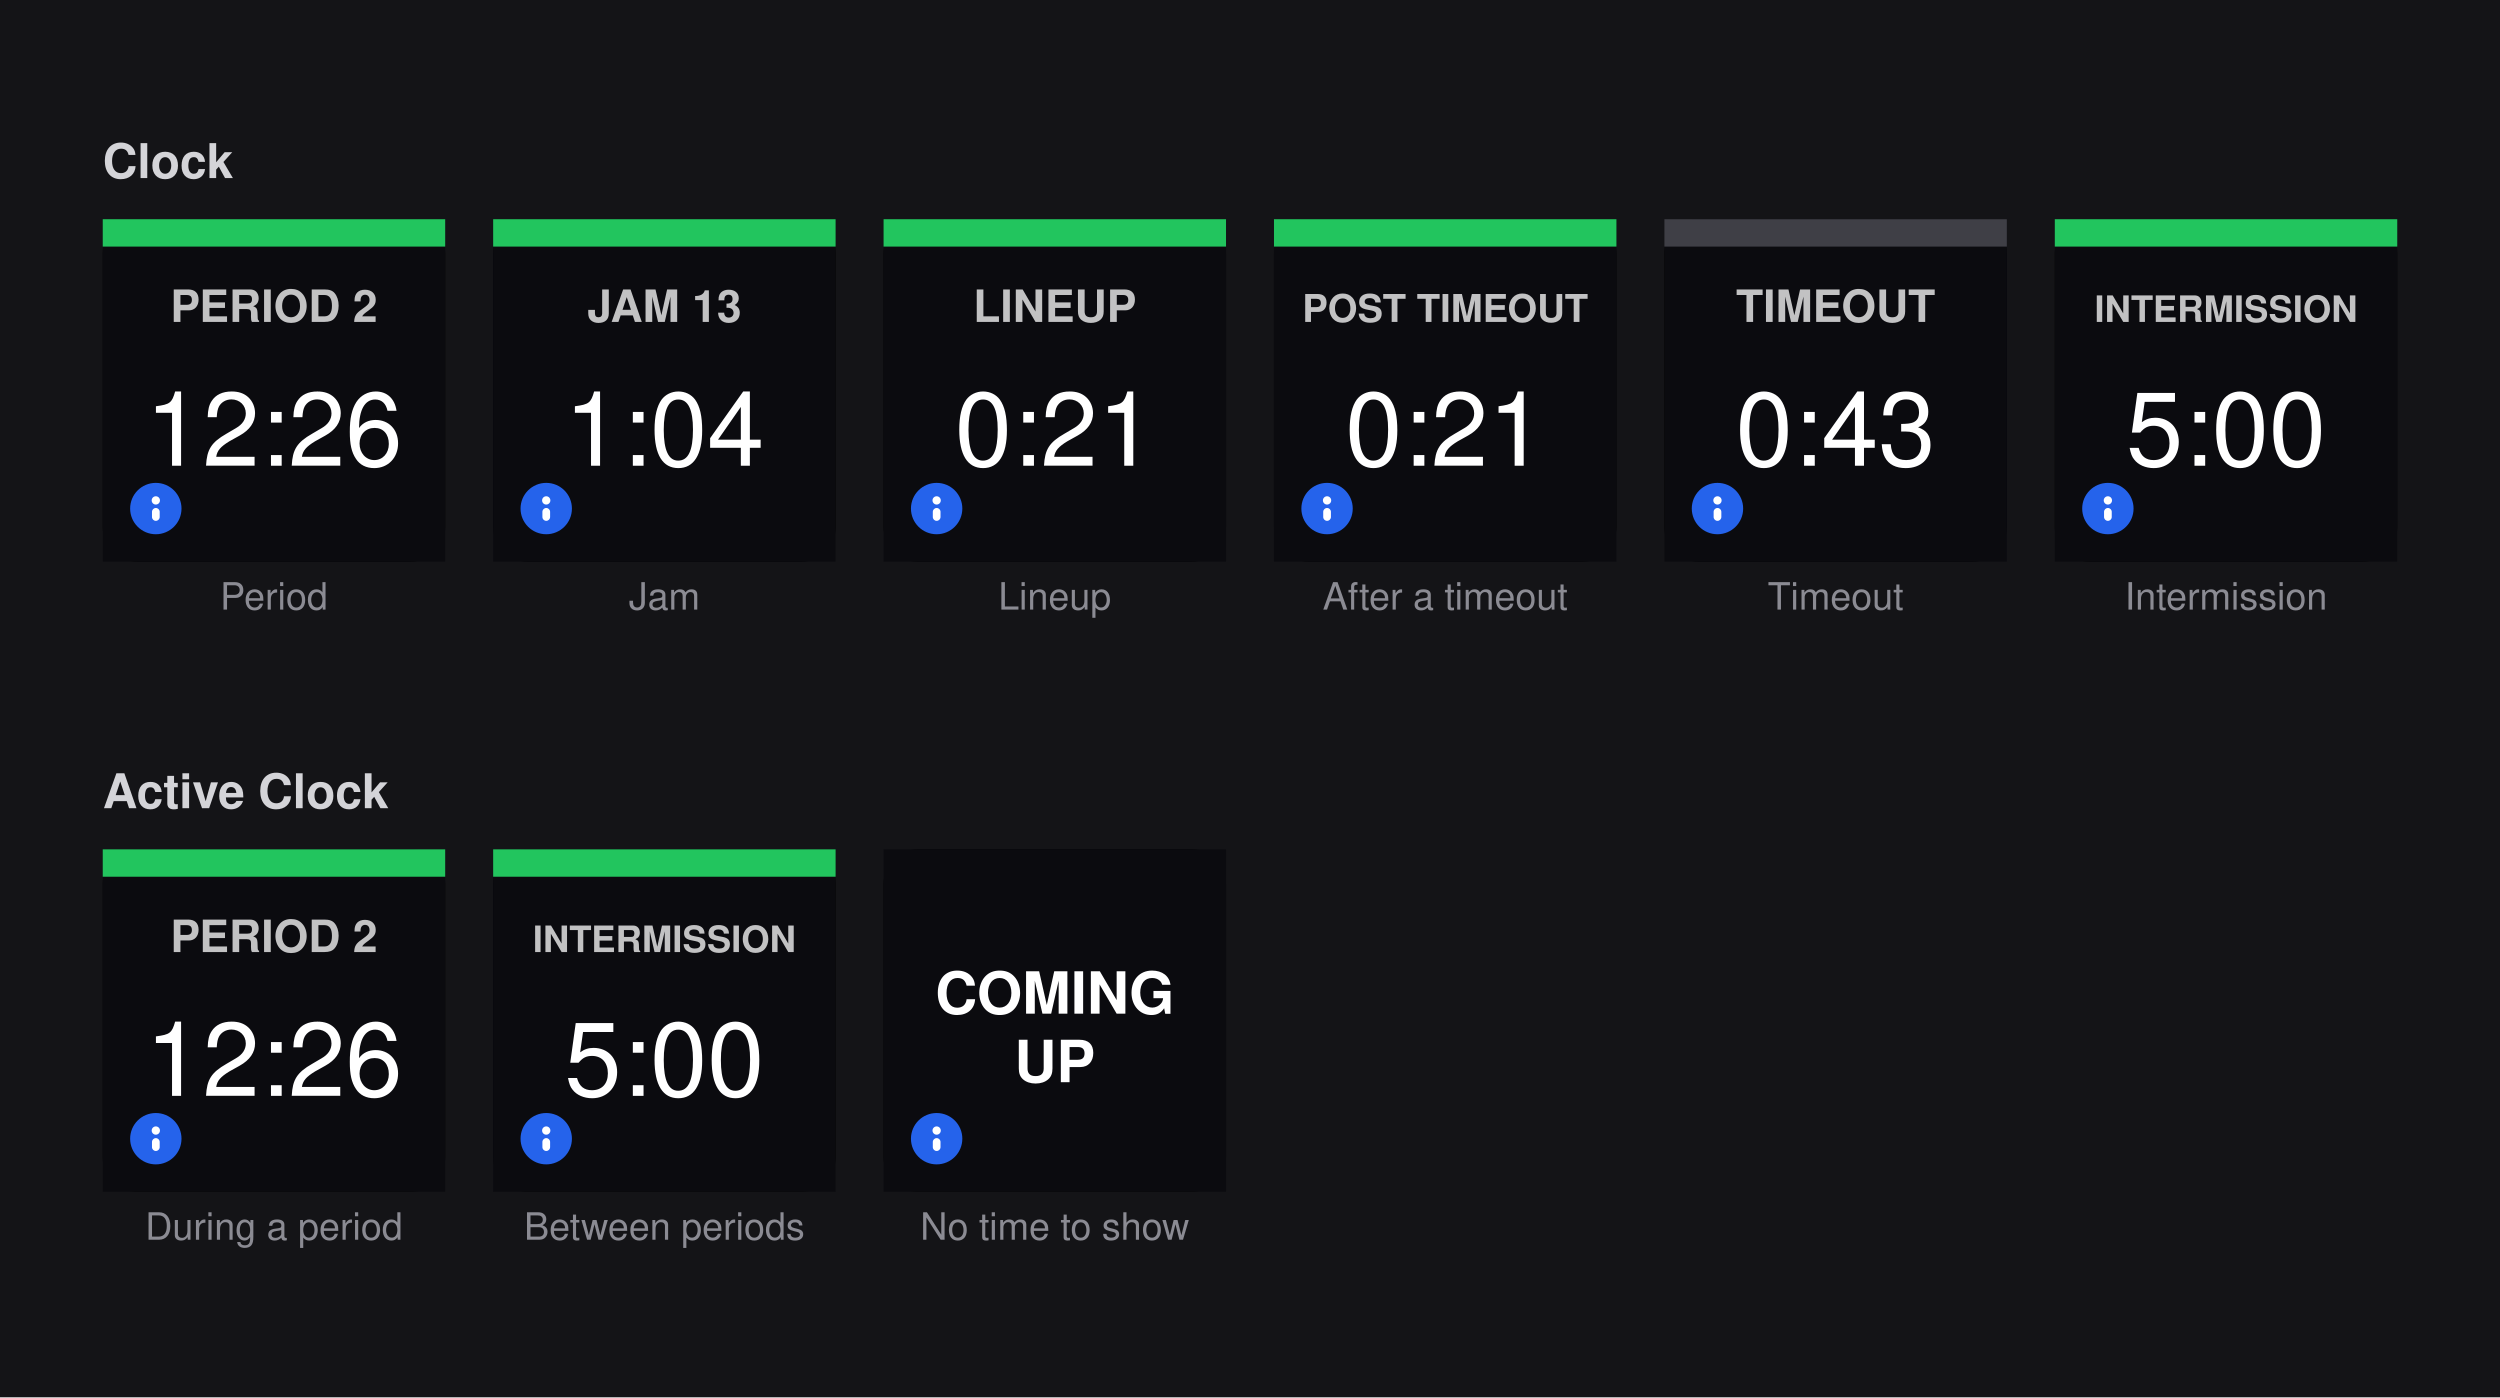
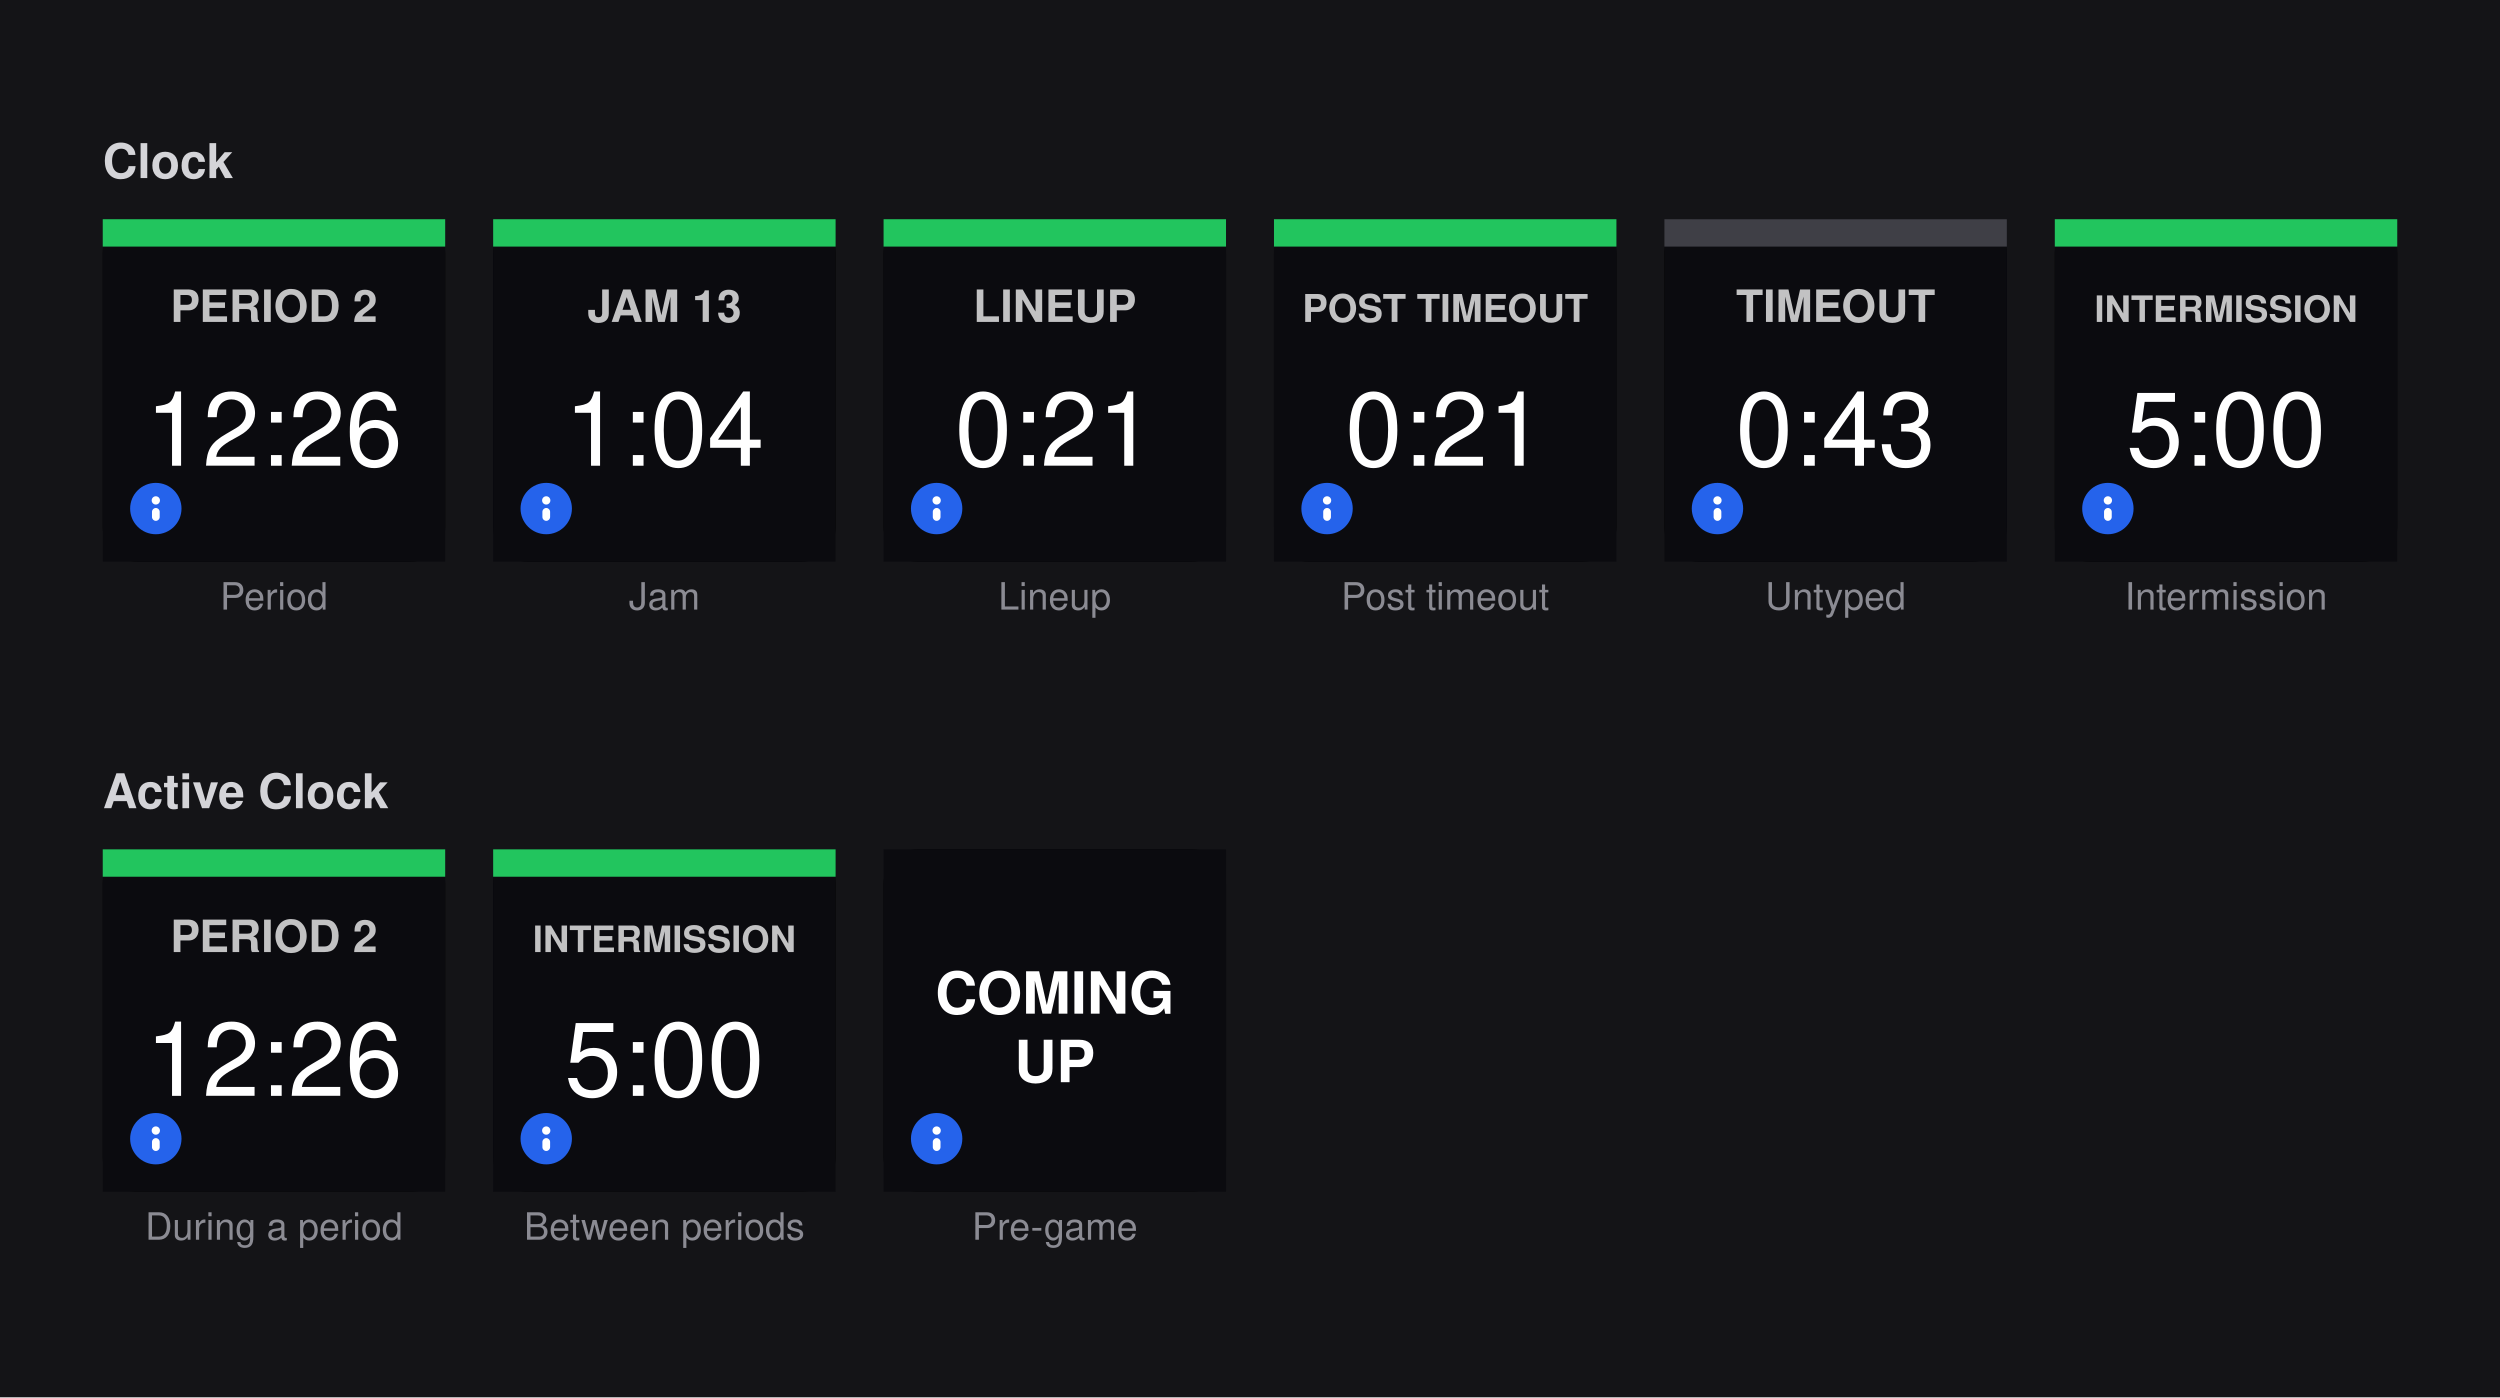
<svg xmlns="http://www.w3.org/2000/svg" viewBox="0 0 730 408" width="730" height="408" role="img" aria-label="Plugin buttons and the states they show">
  <rect width="730" height="408" fill="#141417" />
  <text x="30" y="52" font-family="'Helvetica Neue', Helvetica, Arial, sans-serif" font-size="14" font-weight="bold" fill="#d4d4d8" text-anchor="start">Clock</text>
  <svg x="30" y="64" width="100" height="100" viewBox="0 0 100 100">
    <rect width="100" height="100" rx="10" fill="#000000" />
    <g clip-path="inset(0 round 10px)">
      <rect width="100" height="100" fill="#0b0b0f" />
      <rect width="100" height="8" fill="#22c55e" />
      <text x="50" y="30" fill="#ffffff" font-family="'Helvetica Neue', Helvetica, Arial, sans-serif" font-size="13" font-weight="700" text-anchor="middle" opacity="0.75">PERIOD 2</text>
      <text x="50" y="72" fill="#ffffff" font-family="'Helvetica Neue', Helvetica, Arial, sans-serif" font-size="30" font-weight="400" text-anchor="middle">12:26</text>
      <circle cx="15.5" cy="84.5" r="7.5" fill="#2563eb" />
      <circle cx="15.5" cy="82.12" r="1.21" fill="#ffffff" />
      <rect x="14.38" y="84.33" width="2.25" height="3.76" rx="1.13" fill="#ffffff" />
    </g>
  </svg>
  <text x="80" y="178" font-family="'Helvetica Neue', Helvetica, Arial, sans-serif" font-size="11" font-weight="normal" fill="#8b8b93" text-anchor="middle">Period</text>
  <svg x="144" y="64" width="100" height="100" viewBox="0 0 100 100">
    <rect width="100" height="100" rx="10" fill="#000000" />
    <g clip-path="inset(0 round 10px)">
      <rect width="100" height="100" fill="#0b0b0f" />
      <rect width="100" height="8" fill="#22c55e" />
      <text x="50" y="30" fill="#ffffff" font-family="'Helvetica Neue', Helvetica, Arial, sans-serif" font-size="13" font-weight="700" text-anchor="middle" opacity="0.75">JAM 13</text>
      <text x="50" y="72" fill="#ffffff" font-family="'Helvetica Neue', Helvetica, Arial, sans-serif" font-size="30" font-weight="400" text-anchor="middle">1:04</text>
      <circle cx="15.5" cy="84.5" r="7.5" fill="#2563eb" />
      <circle cx="15.5" cy="82.12" r="1.21" fill="#ffffff" />
      <rect x="14.38" y="84.33" width="2.25" height="3.76" rx="1.13" fill="#ffffff" />
    </g>
  </svg>
  <text x="194" y="178" font-family="'Helvetica Neue', Helvetica, Arial, sans-serif" font-size="11" font-weight="normal" fill="#8b8b93" text-anchor="middle">Jam</text>
  <svg x="258" y="64" width="100" height="100" viewBox="0 0 100 100">
    <rect width="100" height="100" rx="10" fill="#000000" />
    <g clip-path="inset(0 round 10px)">
      <rect width="100" height="100" fill="#0b0b0f" />
      <rect width="100" height="8" fill="#22c55e" />
      <text x="50" y="30" fill="#ffffff" font-family="'Helvetica Neue', Helvetica, Arial, sans-serif" font-size="13" font-weight="700" text-anchor="middle" opacity="0.75">LINEUP</text>
      <text x="50" y="72" fill="#ffffff" font-family="'Helvetica Neue', Helvetica, Arial, sans-serif" font-size="30" font-weight="400" text-anchor="middle">0:21</text>
      <circle cx="15.5" cy="84.5" r="7.5" fill="#2563eb" />
      <circle cx="15.5" cy="82.12" r="1.21" fill="#ffffff" />
      <rect x="14.38" y="84.33" width="2.25" height="3.76" rx="1.13" fill="#ffffff" />
    </g>
  </svg>
  <text x="308" y="178" font-family="'Helvetica Neue', Helvetica, Arial, sans-serif" font-size="11" font-weight="normal" fill="#8b8b93" text-anchor="middle">Lineup</text>
  <svg x="372" y="64" width="100" height="100" viewBox="0 0 100 100">
    <rect width="100" height="100" rx="10" fill="#000000" />
    <g clip-path="inset(0 round 10px)">
      <rect width="100" height="100" fill="#0b0b0f" />
      <rect width="100" height="8" fill="#22c55e" />
      <text x="50" y="30" fill="#ffffff" font-family="'Helvetica Neue', Helvetica, Arial, sans-serif" font-size="11.18" font-weight="700" text-anchor="middle" opacity="0.75">POST TIMEOUT</text>
      <text x="50" y="72" fill="#ffffff" font-family="'Helvetica Neue', Helvetica, Arial, sans-serif" font-size="30" font-weight="400" text-anchor="middle">0:21</text>
      <circle cx="15.5" cy="84.5" r="7.5" fill="#2563eb" />
      <circle cx="15.5" cy="82.12" r="1.21" fill="#ffffff" />
      <rect x="14.38" y="84.33" width="2.25" height="3.76" rx="1.13" fill="#ffffff" />
    </g>
  </svg>
-   <text x="422" y="178" font-family="'Helvetica Neue', Helvetica, Arial, sans-serif" font-size="11" font-weight="normal" fill="#8b8b93" text-anchor="middle">After a timeout</text>
+   <text x="422" y="178" font-family="'Helvetica Neue', Helvetica, Arial, sans-serif" font-size="11" font-weight="normal" fill="#8b8b93" text-anchor="middle">Post timeout</text>
  <svg x="486" y="64" width="100" height="100" viewBox="0 0 100 100">
    <rect width="100" height="100" rx="10" fill="#000000" />
    <g clip-path="inset(0 round 10px)">
      <rect width="100" height="100" fill="#0b0b0f" />
      <rect width="100" height="8" fill="#3f3f46" />
      <text x="50" y="30" fill="#ffffff" font-family="'Helvetica Neue', Helvetica, Arial, sans-serif" font-size="13" font-weight="700" text-anchor="middle" opacity="0.75">TIMEOUT</text>
      <text x="50" y="72" fill="#ffffff" font-family="'Helvetica Neue', Helvetica, Arial, sans-serif" font-size="30" font-weight="400" text-anchor="middle">0:43</text>
      <circle cx="15.5" cy="84.5" r="7.5" fill="#2563eb" />
      <circle cx="15.5" cy="82.12" r="1.21" fill="#ffffff" />
      <rect x="14.38" y="84.33" width="2.25" height="3.76" rx="1.13" fill="#ffffff" />
    </g>
  </svg>
-   <text x="536" y="178" font-family="'Helvetica Neue', Helvetica, Arial, sans-serif" font-size="11" font-weight="normal" fill="#8b8b93" text-anchor="middle">Timeout</text>
+   <text x="536" y="178" font-family="'Helvetica Neue', Helvetica, Arial, sans-serif" font-size="11" font-weight="normal" fill="#8b8b93" text-anchor="middle">Untyped</text>
  <svg x="600" y="64" width="100" height="100" viewBox="0 0 100 100">
    <rect width="100" height="100" rx="10" fill="#000000" />
    <g clip-path="inset(0 round 10px)">
      <rect width="100" height="100" fill="#0b0b0f" />
      <rect width="100" height="8" fill="#22c55e" />
      <text x="50" y="30" fill="#ffffff" font-family="'Helvetica Neue', Helvetica, Arial, sans-serif" font-size="10.64" font-weight="700" text-anchor="middle" opacity="0.75">INTERMISSION</text>
      <text x="50" y="72" fill="#ffffff" font-family="'Helvetica Neue', Helvetica, Arial, sans-serif" font-size="30" font-weight="400" text-anchor="middle">5:00</text>
      <circle cx="15.5" cy="84.5" r="7.5" fill="#2563eb" />
      <circle cx="15.5" cy="82.12" r="1.21" fill="#ffffff" />
      <rect x="14.38" y="84.33" width="2.25" height="3.76" rx="1.13" fill="#ffffff" />
    </g>
  </svg>
  <text x="650" y="178" font-family="'Helvetica Neue', Helvetica, Arial, sans-serif" font-size="11" font-weight="normal" fill="#8b8b93" text-anchor="middle">Intermission</text>
  <text x="30" y="236" font-family="'Helvetica Neue', Helvetica, Arial, sans-serif" font-size="14" font-weight="bold" fill="#d4d4d8" text-anchor="start">Active Clock</text>
  <svg x="30" y="248" width="100" height="100" viewBox="0 0 100 100">
    <rect width="100" height="100" rx="10" fill="#000000" />
    <g clip-path="inset(0 round 10px)">
      <rect width="100" height="100" fill="#0b0b0f" />
      <rect width="100" height="8" fill="#22c55e" />
      <text x="50" y="30" fill="#ffffff" font-family="'Helvetica Neue', Helvetica, Arial, sans-serif" font-size="13" font-weight="700" text-anchor="middle" opacity="0.75">PERIOD 2</text>
      <text x="50" y="72" fill="#ffffff" font-family="'Helvetica Neue', Helvetica, Arial, sans-serif" font-size="30" font-weight="400" text-anchor="middle">12:26</text>
      <circle cx="15.5" cy="84.5" r="7.5" fill="#2563eb" />
      <circle cx="15.5" cy="82.12" r="1.21" fill="#ffffff" />
      <rect x="14.38" y="84.33" width="2.25" height="3.76" rx="1.13" fill="#ffffff" />
    </g>
  </svg>
  <text x="80" y="362" font-family="'Helvetica Neue', Helvetica, Arial, sans-serif" font-size="11" font-weight="normal" fill="#8b8b93" text-anchor="middle">During a period</text>
  <svg x="144" y="248" width="100" height="100" viewBox="0 0 100 100">
    <rect width="100" height="100" rx="10" fill="#000000" />
    <g clip-path="inset(0 round 10px)">
      <rect width="100" height="100" fill="#0b0b0f" />
      <rect width="100" height="8" fill="#22c55e" />
      <text x="50" y="30" fill="#ffffff" font-family="'Helvetica Neue', Helvetica, Arial, sans-serif" font-size="10.64" font-weight="700" text-anchor="middle" opacity="0.75">INTERMISSION</text>
      <text x="50" y="72" fill="#ffffff" font-family="'Helvetica Neue', Helvetica, Arial, sans-serif" font-size="30" font-weight="400" text-anchor="middle">5:00</text>
      <circle cx="15.5" cy="84.5" r="7.5" fill="#2563eb" />
      <circle cx="15.5" cy="82.12" r="1.21" fill="#ffffff" />
      <rect x="14.38" y="84.33" width="2.25" height="3.76" rx="1.13" fill="#ffffff" />
    </g>
  </svg>
  <text x="194" y="362" font-family="'Helvetica Neue', Helvetica, Arial, sans-serif" font-size="11" font-weight="normal" fill="#8b8b93" text-anchor="middle">Between periods</text>
  <svg x="258" y="248" width="100" height="100" viewBox="0 0 100 100">
    <rect width="100" height="100" rx="10" fill="#000000" />
    <g clip-path="inset(0 round 10px)">
      <rect width="100" height="100" fill="#0b0b0f" />
      <text x="50" y="48" fill="#ffffff" font-family="'Helvetica Neue', Helvetica, Arial, sans-serif" font-size="17" font-weight="700" text-anchor="middle">COMING</text>
      <text x="50" y="68" fill="#ffffff" font-family="'Helvetica Neue', Helvetica, Arial, sans-serif" font-size="17" font-weight="700" text-anchor="middle">UP</text>
      <circle cx="15.5" cy="84.5" r="7.5" fill="#2563eb" />
      <circle cx="15.5" cy="82.12" r="1.21" fill="#ffffff" />
      <rect x="14.38" y="84.33" width="2.25" height="3.76" rx="1.13" fill="#ffffff" />
    </g>
  </svg>
-   <text x="308" y="362" font-family="'Helvetica Neue', Helvetica, Arial, sans-serif" font-size="11" font-weight="normal" fill="#8b8b93" text-anchor="middle">No time to show</text>
+   <text x="308" y="362" font-family="'Helvetica Neue', Helvetica, Arial, sans-serif" font-size="11" font-weight="normal" fill="#8b8b93" text-anchor="middle">Pre-game</text>
</svg>
